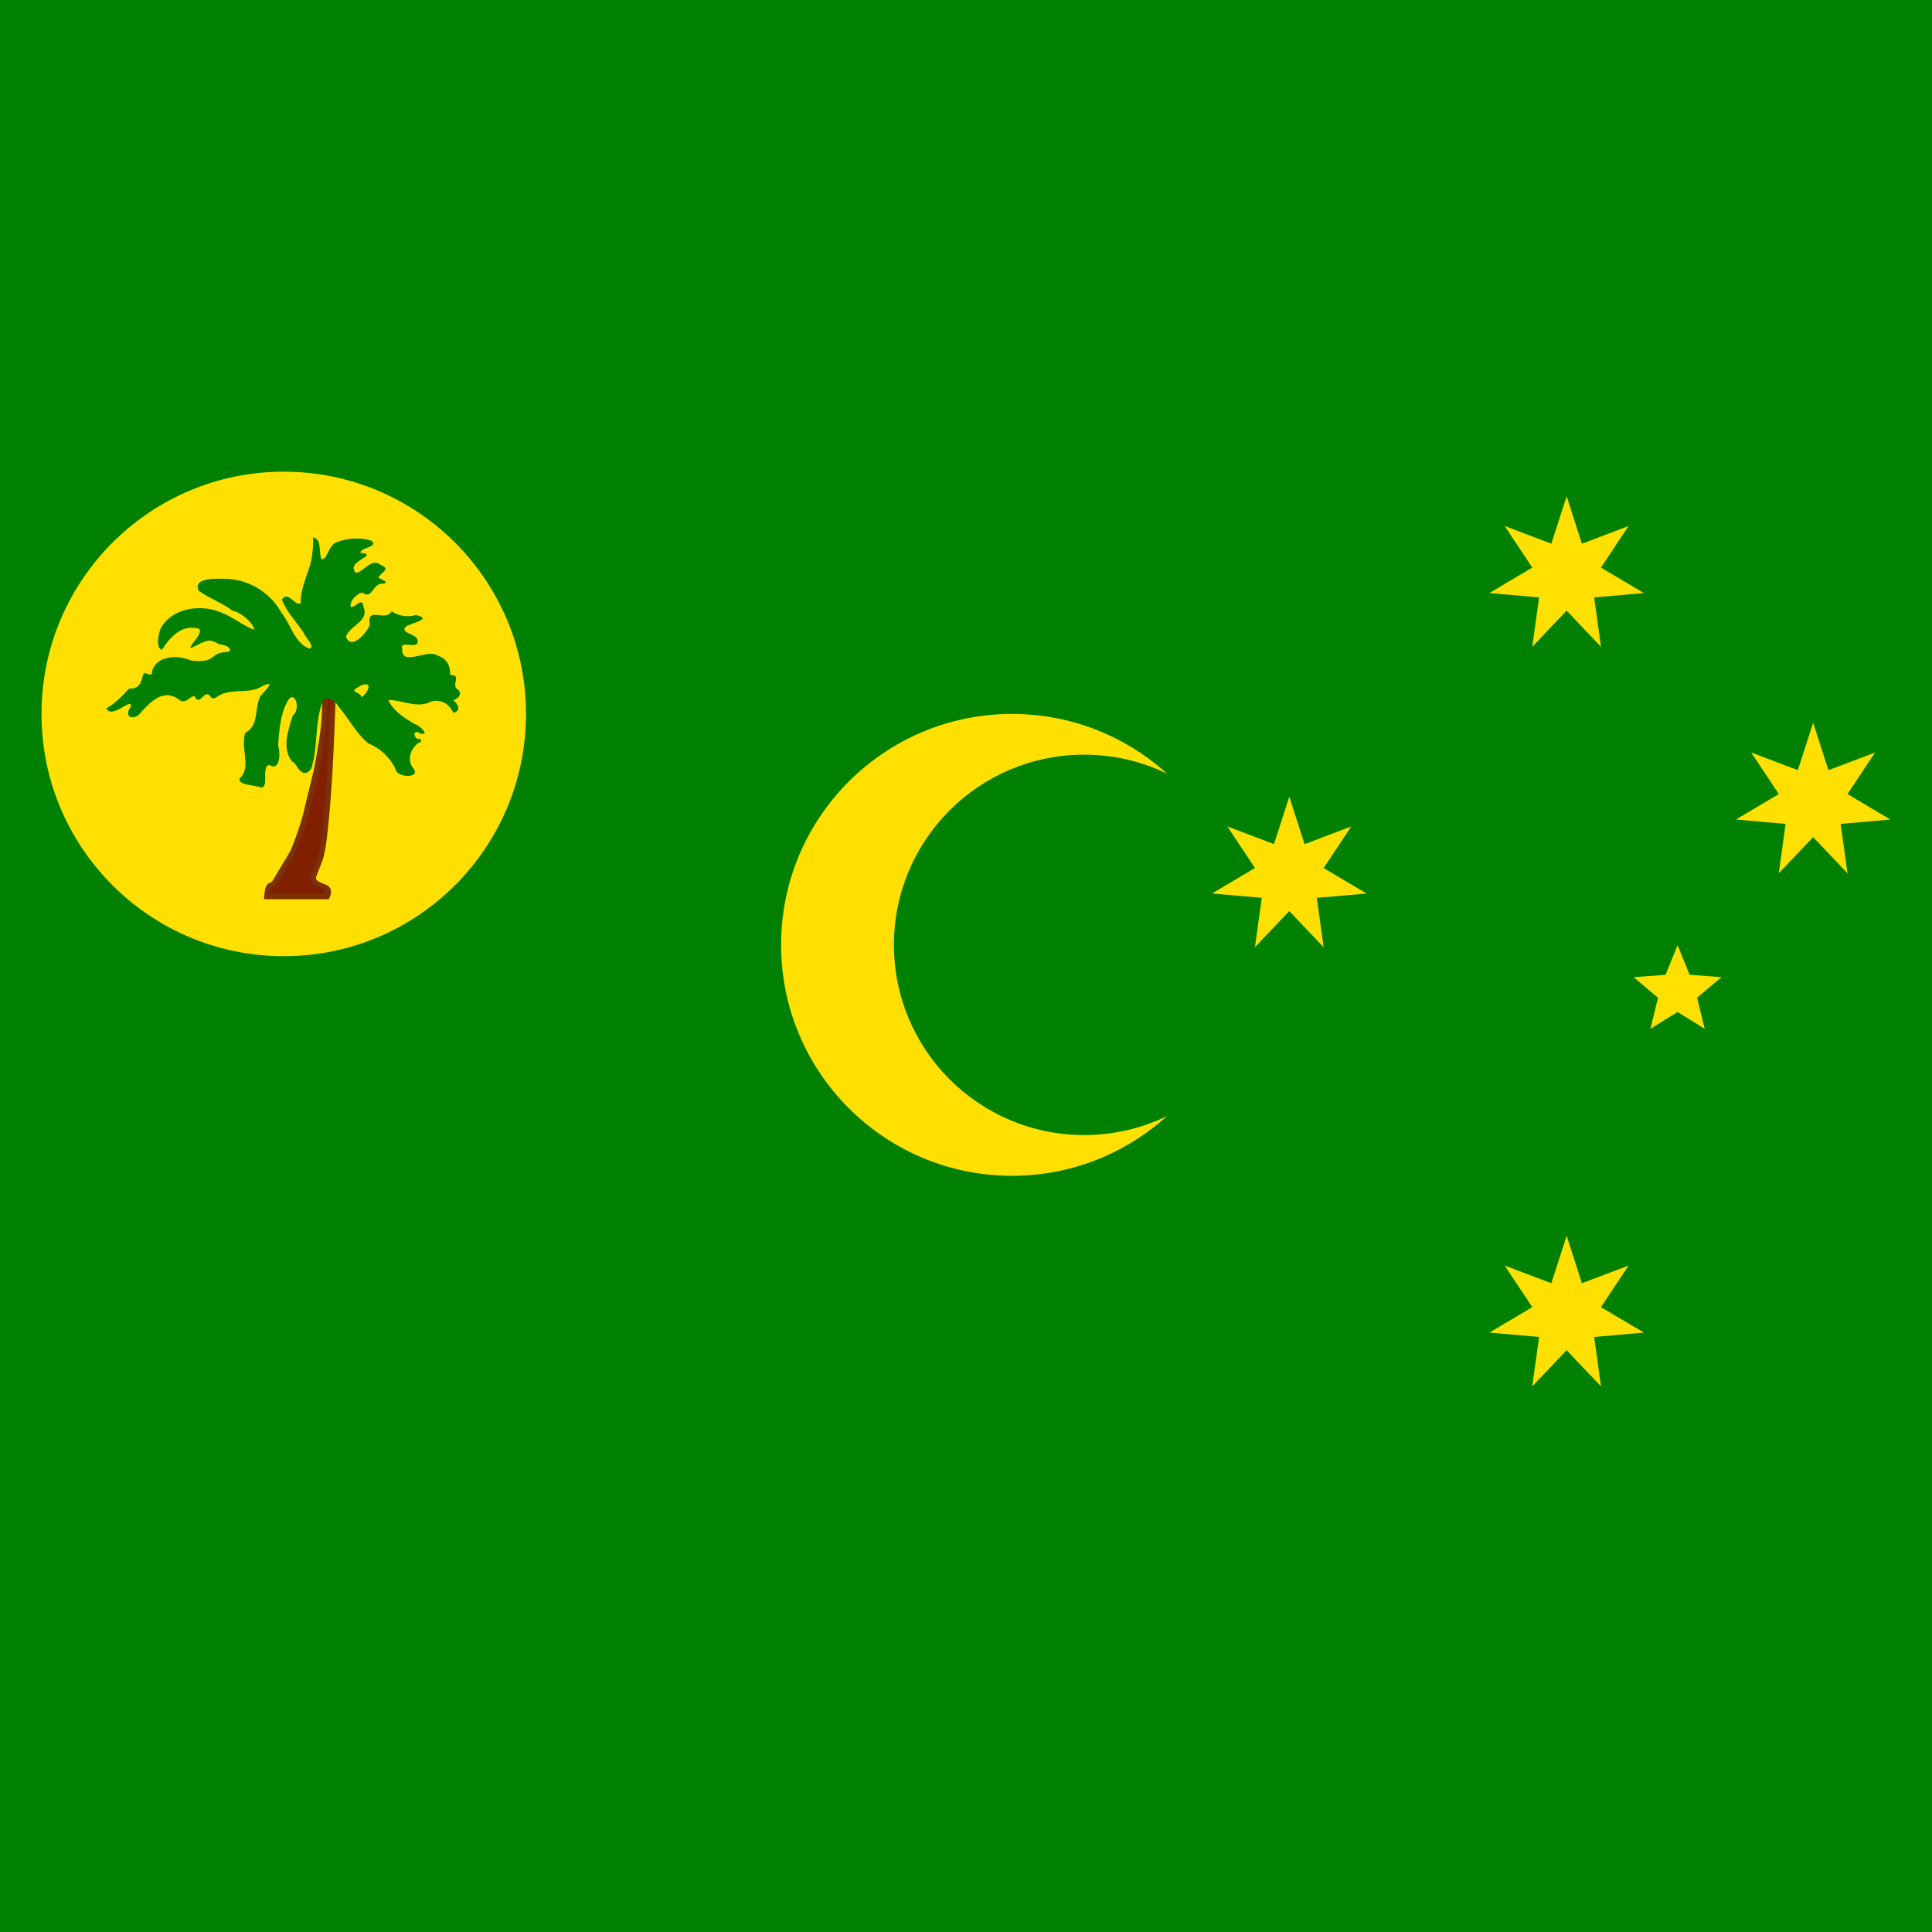
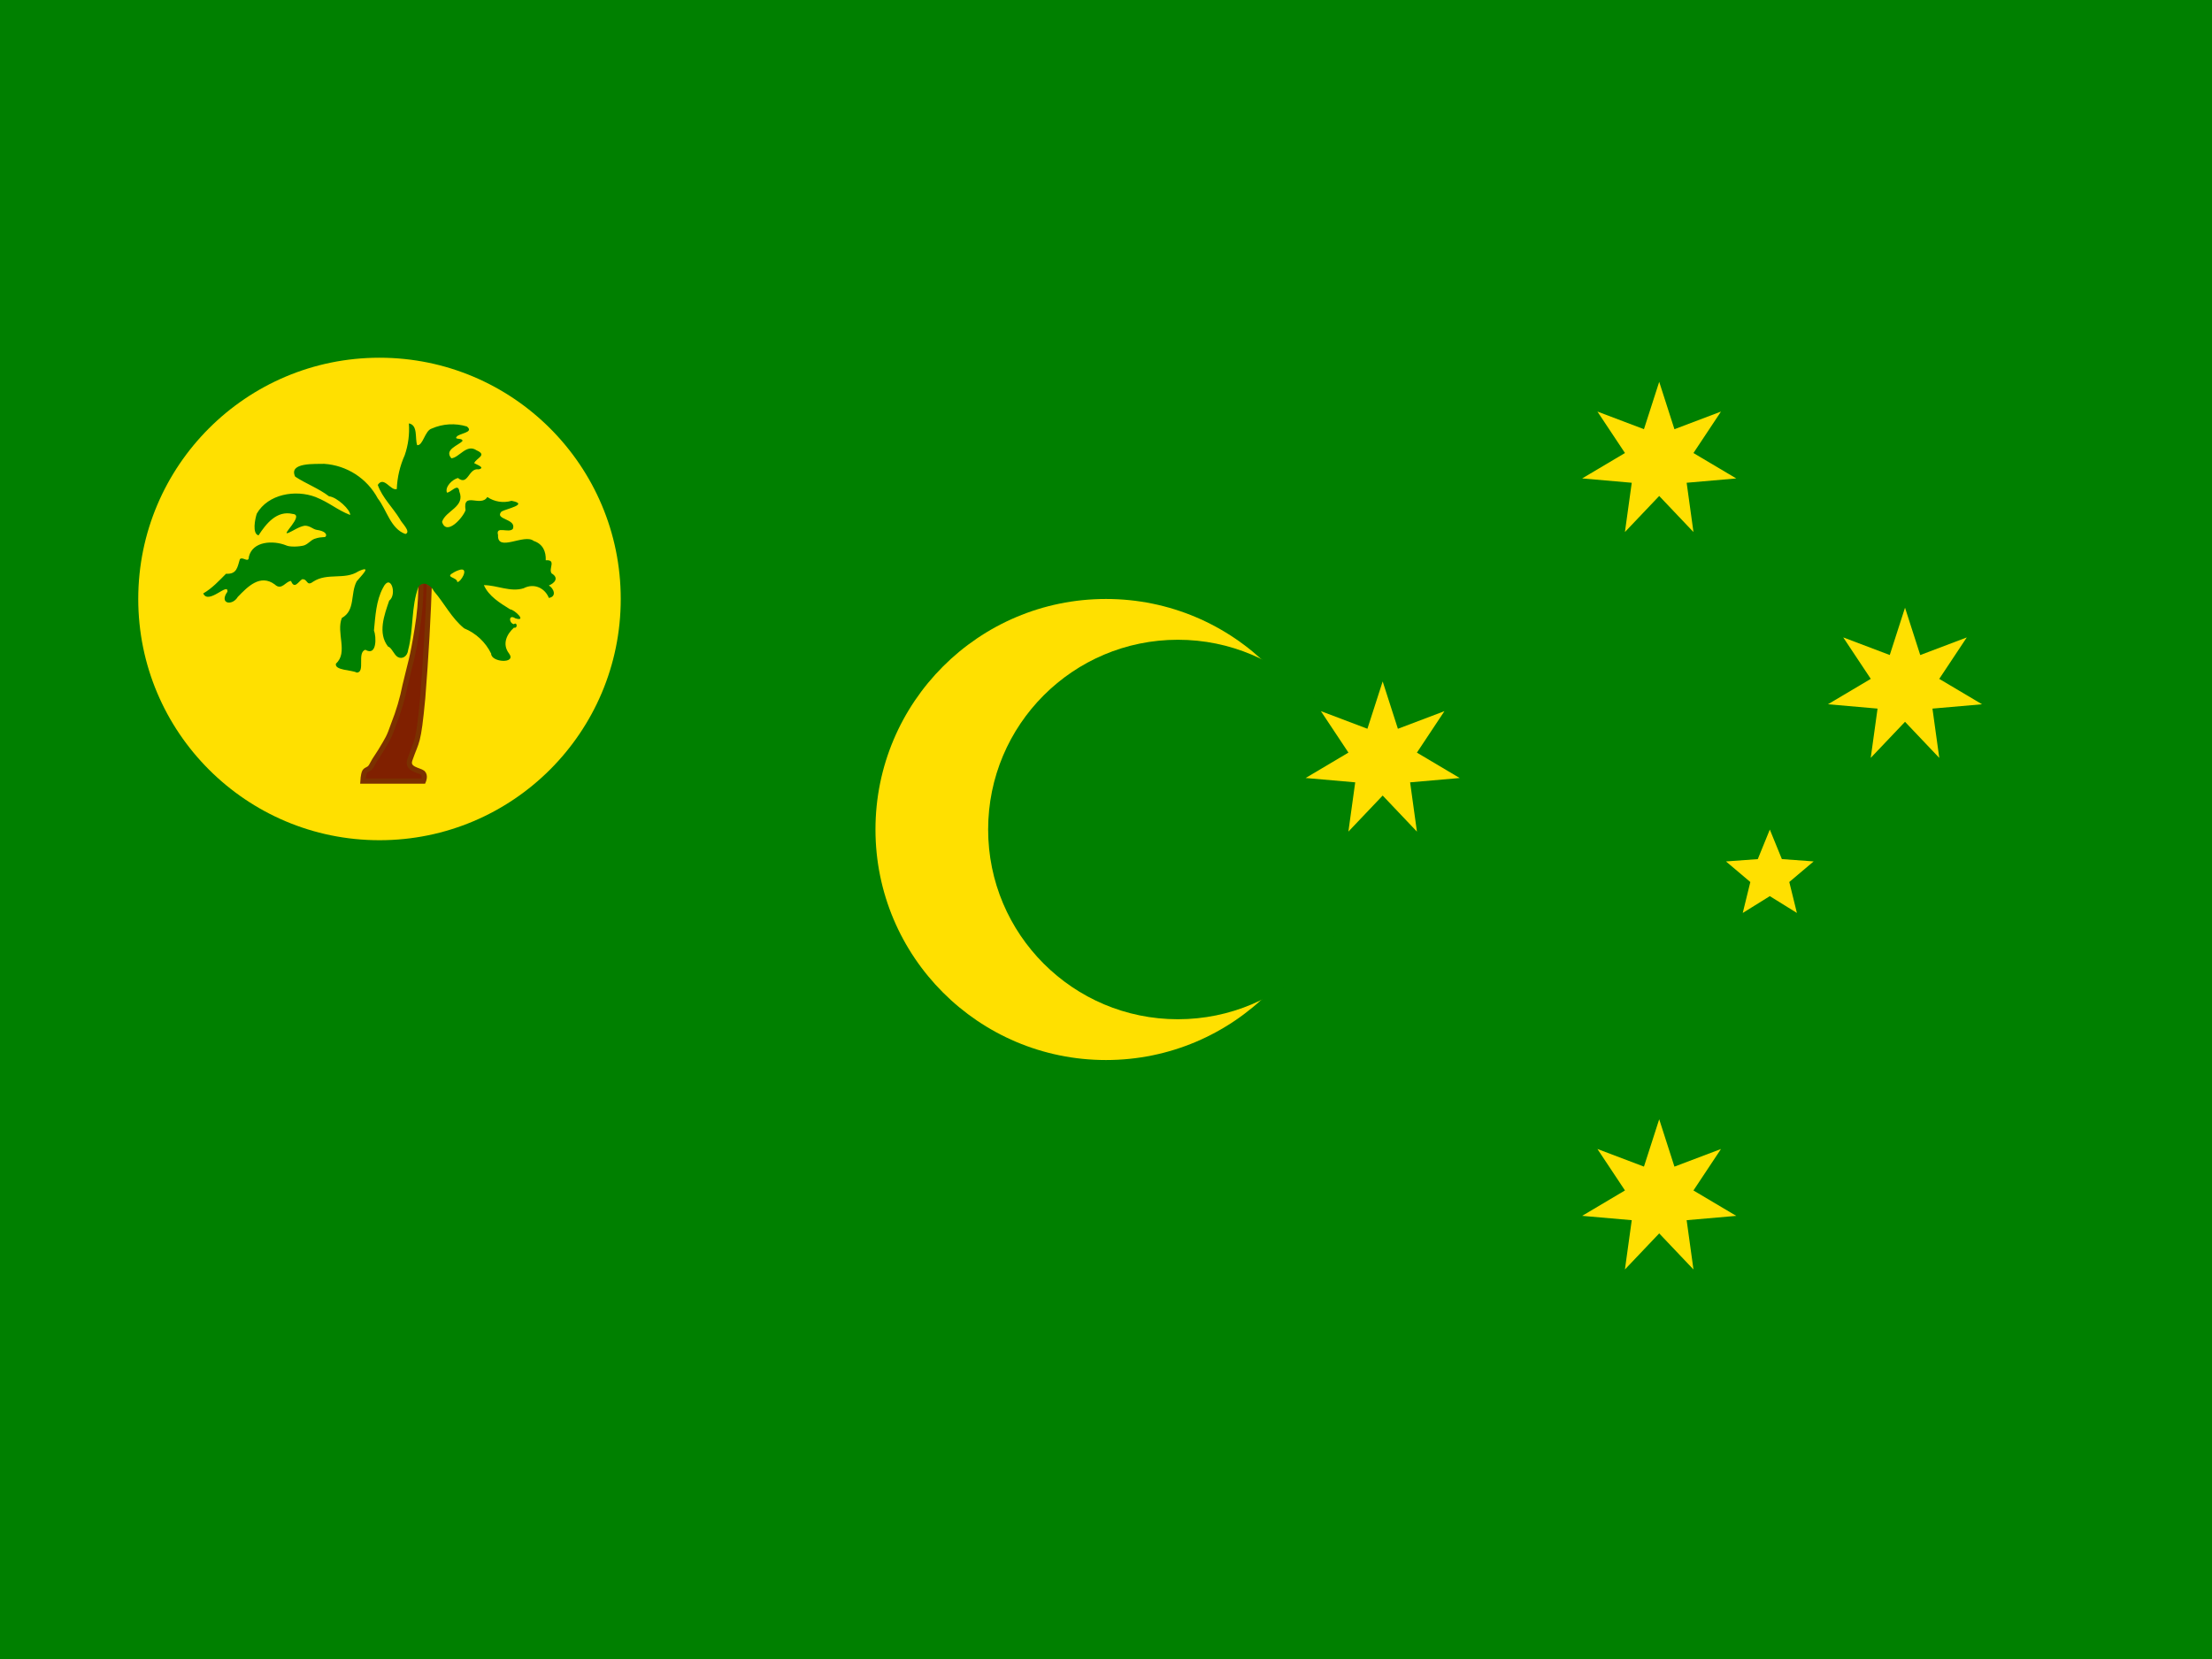
- <svg xmlns="http://www.w3.org/2000/svg" xmlns:xlink="http://www.w3.org/1999/xlink" id="flag-icon-css-cc" viewBox="0 0 512 512">
+ <svg xmlns="http://www.w3.org/2000/svg" xmlns:xlink="http://www.w3.org/1999/xlink" id="flag-icon-css-cc" viewBox="0 0 640 480">
  <defs>
    <path id="a" d="M0-360l69.4 215.8 212-80.3L156-35.6 351 80.1 125 99.8l31.1 224.6L0 160l-156.2 164.3 31.1-224.5L-351 80l195-115.7-125.5-188.9 212 80.3z" />
    <path id="b" d="M0-210L54.9-75.5l144.8 10.6-111 93.8 34.7 141L0 93.3-123.4 170l34.6-141-111-93.8 145-10.6z" />
  </defs>
-   <path fill="green" d="M0 0h512v512H0z" />
-   <circle cx="268.2" cy="250.4" r="61.2" fill="#ffe000" />
-   <circle cx="287.3" cy="250.4" r="50.4" fill="green" />
-   <circle cx="75.2" cy="189.2" r="64.2" fill="#ffe000" />
-   <path fill="#802000" stroke="#7b3100" stroke-width="1.4" d="M70.7 237.6h16s.8-1.5-.1-2.2c-.9-.8-4.3-1-3.4-3.5 2-5.4 2.2-3.7 3.4-16.4 1.2-12.7 1.7-32.6 1.7-32.6H86s.5 6.2-.9 14.3c-1.3 8-1.7 8.7-3.2 15-1.4 6.1-1.7 6.6-3 10.3-1.3 3.6-1.5 3.7-3.5 7l-2.5 4.2c-.6 1-1.3.7-1.7 1.4-.4.8-.5 2.5-.5 2.5z" />
-   <path fill="green" d="M83 142.5c0 2.5-.2 5.7-1.2 8.4-1 3-2.2 6-2.1 9-1.7.7-3.4-3.5-5-1 1.2 3.3 4 6 5.9 9 .3 1 3 3.5 1.5 4-4-1.3-5-6.4-7.5-9.5a17.5 17.5 0 0 0-14.2-9c-2.3 0-9.6-.6-7.7 3.2 2.8 2 6.3 3.2 9 5.3 2.1.2 5.8 3.6 5.6 5-3.6-1.5-5.3-3.3-9.2-4.8-5.3-2-12.6-.9-15.5 4.4-.6 1.4-1.4 5.3.3 5.7 2-3.1 5-6.6 9.2-5.7 3.3.3-3.8 6.3-1 5 .8-.3 2.8-1.6 4.1-1.7 1.4-.2 2.2.8 3.2 1 2.1.3 2.7 1.1 2.5 1.6-.2.6-1 .1-3 .8-1 .3-1.6 1.3-2.9 1.7-1.2.4-3.8.4-4.7 0-3.4-1.4-8.9-1.1-10 3 0 2-1.6-.1-2.3.7-.6 2-.8 4-3.8 3.9-1.8 1.9-3.6 3.9-6 5.2 1.4 3.1 6.8-3.1 6.5-.5-2.3 3.2 1.2 3.9 2.8 1.4 2.6-2.8 5.9-6.1 9.8-3.3 1.9 1.7 3-1 4.3-.8.9 2.2 2 0 3-.5 1.5-.2 1 2 3 .6 3.7-2.5 8.3-.4 12-2.8 3.8-1.8.5 1.4-.6 2.7-1.7 3.3-.2 7.7-4 9.7-1.4 4 1.8 9.2-1.5 12.1-.5 1.9 4.3 1.7 5.6 2.4 2.4.1 0-5.3 2.2-6 3.1 1.9 3-3.5 2.4-5.2.3-3.7.5-7.8 2.3-11.3 2-4.1 3.9 1.7 1.6 3.4-1.2 3.8-3 8.7-.2 12.2.9.2 1.5 2.2 2.6 2.8 1 .7 2.5-.1 2.8-2 1.4-5.4.7-11.4 2.7-16.7 1.3-1.7 3.3-.3 4.1 1.2 2.8 3.2 4.7 7.2 8 9.9a14 14 0 0 1 7.2 6.7c0 2.4 6.8 2.7 4.8 0-2-2.5-.7-5.2 1.3-6.9 1 .3.7-1.6 0-.9-1.4-.3-1.5-2.8.3-1.6 3.2 1-.2-2.3-1.3-2.4-2.7-1.6-5.7-3.5-7-6.4 3.4 0 7 2 10.5.8 2.9-1.5 5.7.1 6.7 2.6 2.2-.4 1.3-2.5 0-3.3 1.6-.6 2.7-2 .8-3.2-1-1.4 1.4-3.6-1.6-3.5.1-2.3-.8-4.3-3.2-5.1-2.5-2.1-9.7 3-9.5-1.7-.7-2.5 3-.3 4-1.6 1-2.7-5-2.4-3-4.5 1.2-.8 7.4-2 2.6-3a7.6 7.6 0 0 1-6.4-1c-1.7 3-6.7-1.6-5.8 3.6-.7 2-5 7-6.3 3.1 1-3 6.3-4 4.6-8-.2-2.6-2.3.4-3.3.2-.5-1.6 1.5-3.5 3-3.9 2.7 2.2 2.8-2.7 5.5-2.3 2-.4-.7-1.2-1.2-1.6.5-1.4 3.5-2.2.6-3.4-2.6-2-4.5 2-6.6 2.1-2-2.3 1.8-3.4 2.9-4.6 0-1-2.3-.3-1.6-1 .6-1.2 4.8-1.3 2.8-2.9-2.9-1-6.6-.7-9.4.5-1.8.6-2.3 4.6-3.8 4.4-.8-1.7.2-5.2-2.2-5.8zm13.7 38.9c2.3-.4 0 3.3-1 3.3.1-1.3-3.2-1.2-1.1-2.4a6.7 6.7 0 0 1 2.1-1z" />
-   <g fill="#ffe000" transform="translate(-25.8 103.5) scale(.05833)">
+   <path fill="green" d="M0 0h640v480H0z" />
+   <circle cx="320" cy="240" r="66.7" fill="#ffe000" />
+   <circle cx="340.8" cy="240" r="54.9" fill="green" />
+   <circle cx="109.8" cy="173.3" r="69.8" fill="#ffe000" />
+   <path fill="#802000" stroke="#7b3100" stroke-width="1.5" d="M105 226h17.5s.7-1.6-.2-2.4c-1-.8-4.7-1-3.7-3.8 2-5.8 2.4-4 3.7-17.8a739 739 0 0 0 2-35.5h-2.6s.5 6.7-1 15.5c-1.4 8.8-1.9 9.5-3.5 16.3a63.5 63.5 0 0 1-3.3 11.2c-1.4 4-1.6 4.1-3.8 7.8-2.3 3.6-1.5 2.2-2.7 4.4-.7 1.1-1.4.8-1.9 1.6-.4.8-.5 2.7-.5 2.7z" />
+   <path fill="green" d="M118.3 122.5a23 23 0 0 1-1.2 9.2 26.5 26.5 0 0 0-2.3 9.8c-1.8.6-3.7-3.9-5.5-1.2 1.3 3.7 4.4 6.6 6.4 9.9.4 1 3.4 3.7 1.6 4.3-4.3-1.5-5.4-7-8-10.3a19 19 0 0 0-15.5-10c-2.5.1-10.4-.5-8.4 3.7 3 2 6.8 3.4 9.8 5.7 2.3.2 6.3 4 6.1 5.4-4-1.6-5.8-3.5-10-5.2-5.8-2.2-13.7-.9-17 4.8-.5 1.5-1.4 5.8.5 6.3 2.2-3.4 5.3-7.3 9.9-6.2 3.6.3-4 6.7-1.1 5.4 1-.4 3-1.8 4.6-2 1.5 0 2.3 1 3.4 1.2 2.3.3 3 1.2 2.7 1.8-.2.6-1 0-3.3.8-1.1.4-1.7 1.4-3 1.9-1.4.4-4.2.5-5.2 0-3.7-1.5-9.7-1.3-10.8 3.3 0 2-1.8-.2-2.6.7-.7 2.2-.8 4.4-4 4.2-2 2-4 4.2-6.6 5.7 1.5 3.4 7.3-3.4 7-.5-2.5 3.5 1.4 4.2 3 1.5 2.9-3 6.5-6.7 10.7-3.6 2 1.9 3.2-1 4.7-1 1 2.5 2.1.2 3.2-.5 1.7-.2 1.2 2.2 3.2.7 4.1-2.7 9.1-.4 13.1-3 4.3-2 .6 1.5-.5 2.9-1.9 3.6-.3 8.4-4.3 10.6-1.7 4.3 1.9 10-1.7 13.2-.5 2 4.6 1.8 6 2.6 2.6 0 0-5.8 2.5-6.6 3.4 2 3.2-3.8 2.5-5.6.4-4 .6-8.6 2.6-12.3 2.2-4.5 4.2 1.9 1.8 3.7-1.4 4.1-3.4 9.4-.3 13.3 1 .2 1.7 2.4 2.8 3 1.2.7 2.8-.1 3-2.1 1.6-6 .8-12.4 3-18.3 1.5-1.8 3.6-.3 4.5 1.4 3 3.5 5.1 7.8 8.7 10.7a15 15 0 0 1 7.8 7.3c0 2.6 7.4 3 5.2 0-2.1-2.7-.7-5.6 1.4-7.5 1.2.3.9-1.8 0-1-1.5-.3-1.6-3 .4-1.7 3.5 1.1-.2-2.5-1.5-2.6-2.9-1.8-6.2-3.8-7.6-7 3.8 0 7.7 2.1 11.5.9 3.1-1.6 6.2 0 7.3 2.8 2.4-.4 1.4-2.8 0-3.6 1.7-.7 3-2.2.8-3.5-1-1.4 1.5-4-1.7-3.8.1-2.5-.8-4.7-3.5-5.6-2.7-2.2-10.6 3.4-10.3-1.7-.8-2.8 3.2-.4 4.3-1.8 1.1-3-5.5-2.6-3.3-5 1.4-.8 8.1-2.1 2.9-3.1a8.3 8.3 0 0 1-7-1.1c-1.9 3.1-7.2-1.8-6.3 3.8-.7 2.1-5.5 7.6-6.8 3.4 1-3.3 6.8-4.3 5-8.8-.3-2.7-2.6.5-3.6.3-.6-1.7 1.6-3.8 3.2-4.2 3 2.4 3-3 6-2.5 2.1-.5-.7-1.4-1.3-1.8.6-1.5 3.9-2.3.7-3.7-2.9-2-5 2.1-7.3 2.3-2.2-2.5 2-3.7 3.2-5 .1-1-2.4-.3-1.7-1.2.7-1.1 5.2-1.2 3-3a14.7 14.7 0 0 0-10.2.6c-2 .6-2.5 5-4.2 4.8-.7-2 .3-5.8-2.4-6.3zm15 42.3c2.4-.4 0 3.7-1 3.6 0-1.4-3.6-1.3-1.3-2.6a7.3 7.3 0 0 1 2.3-1z" />
+   <g fill="#ffe000" transform="translate(0 80) scale(.0635)">
    <use width="100%" height="100%" x="7560" y="4200" xlink:href="#a" />
    <use width="100%" height="100%" x="6300" y="2205" xlink:href="#a" />
    <use width="100%" height="100%" x="7560" y="840" xlink:href="#a" />
    <use width="100%" height="100%" x="8680" y="1869" xlink:href="#a" />
    <use width="100%" height="100%" x="8064" y="2730" xlink:href="#b" />
  </g>
</svg>
